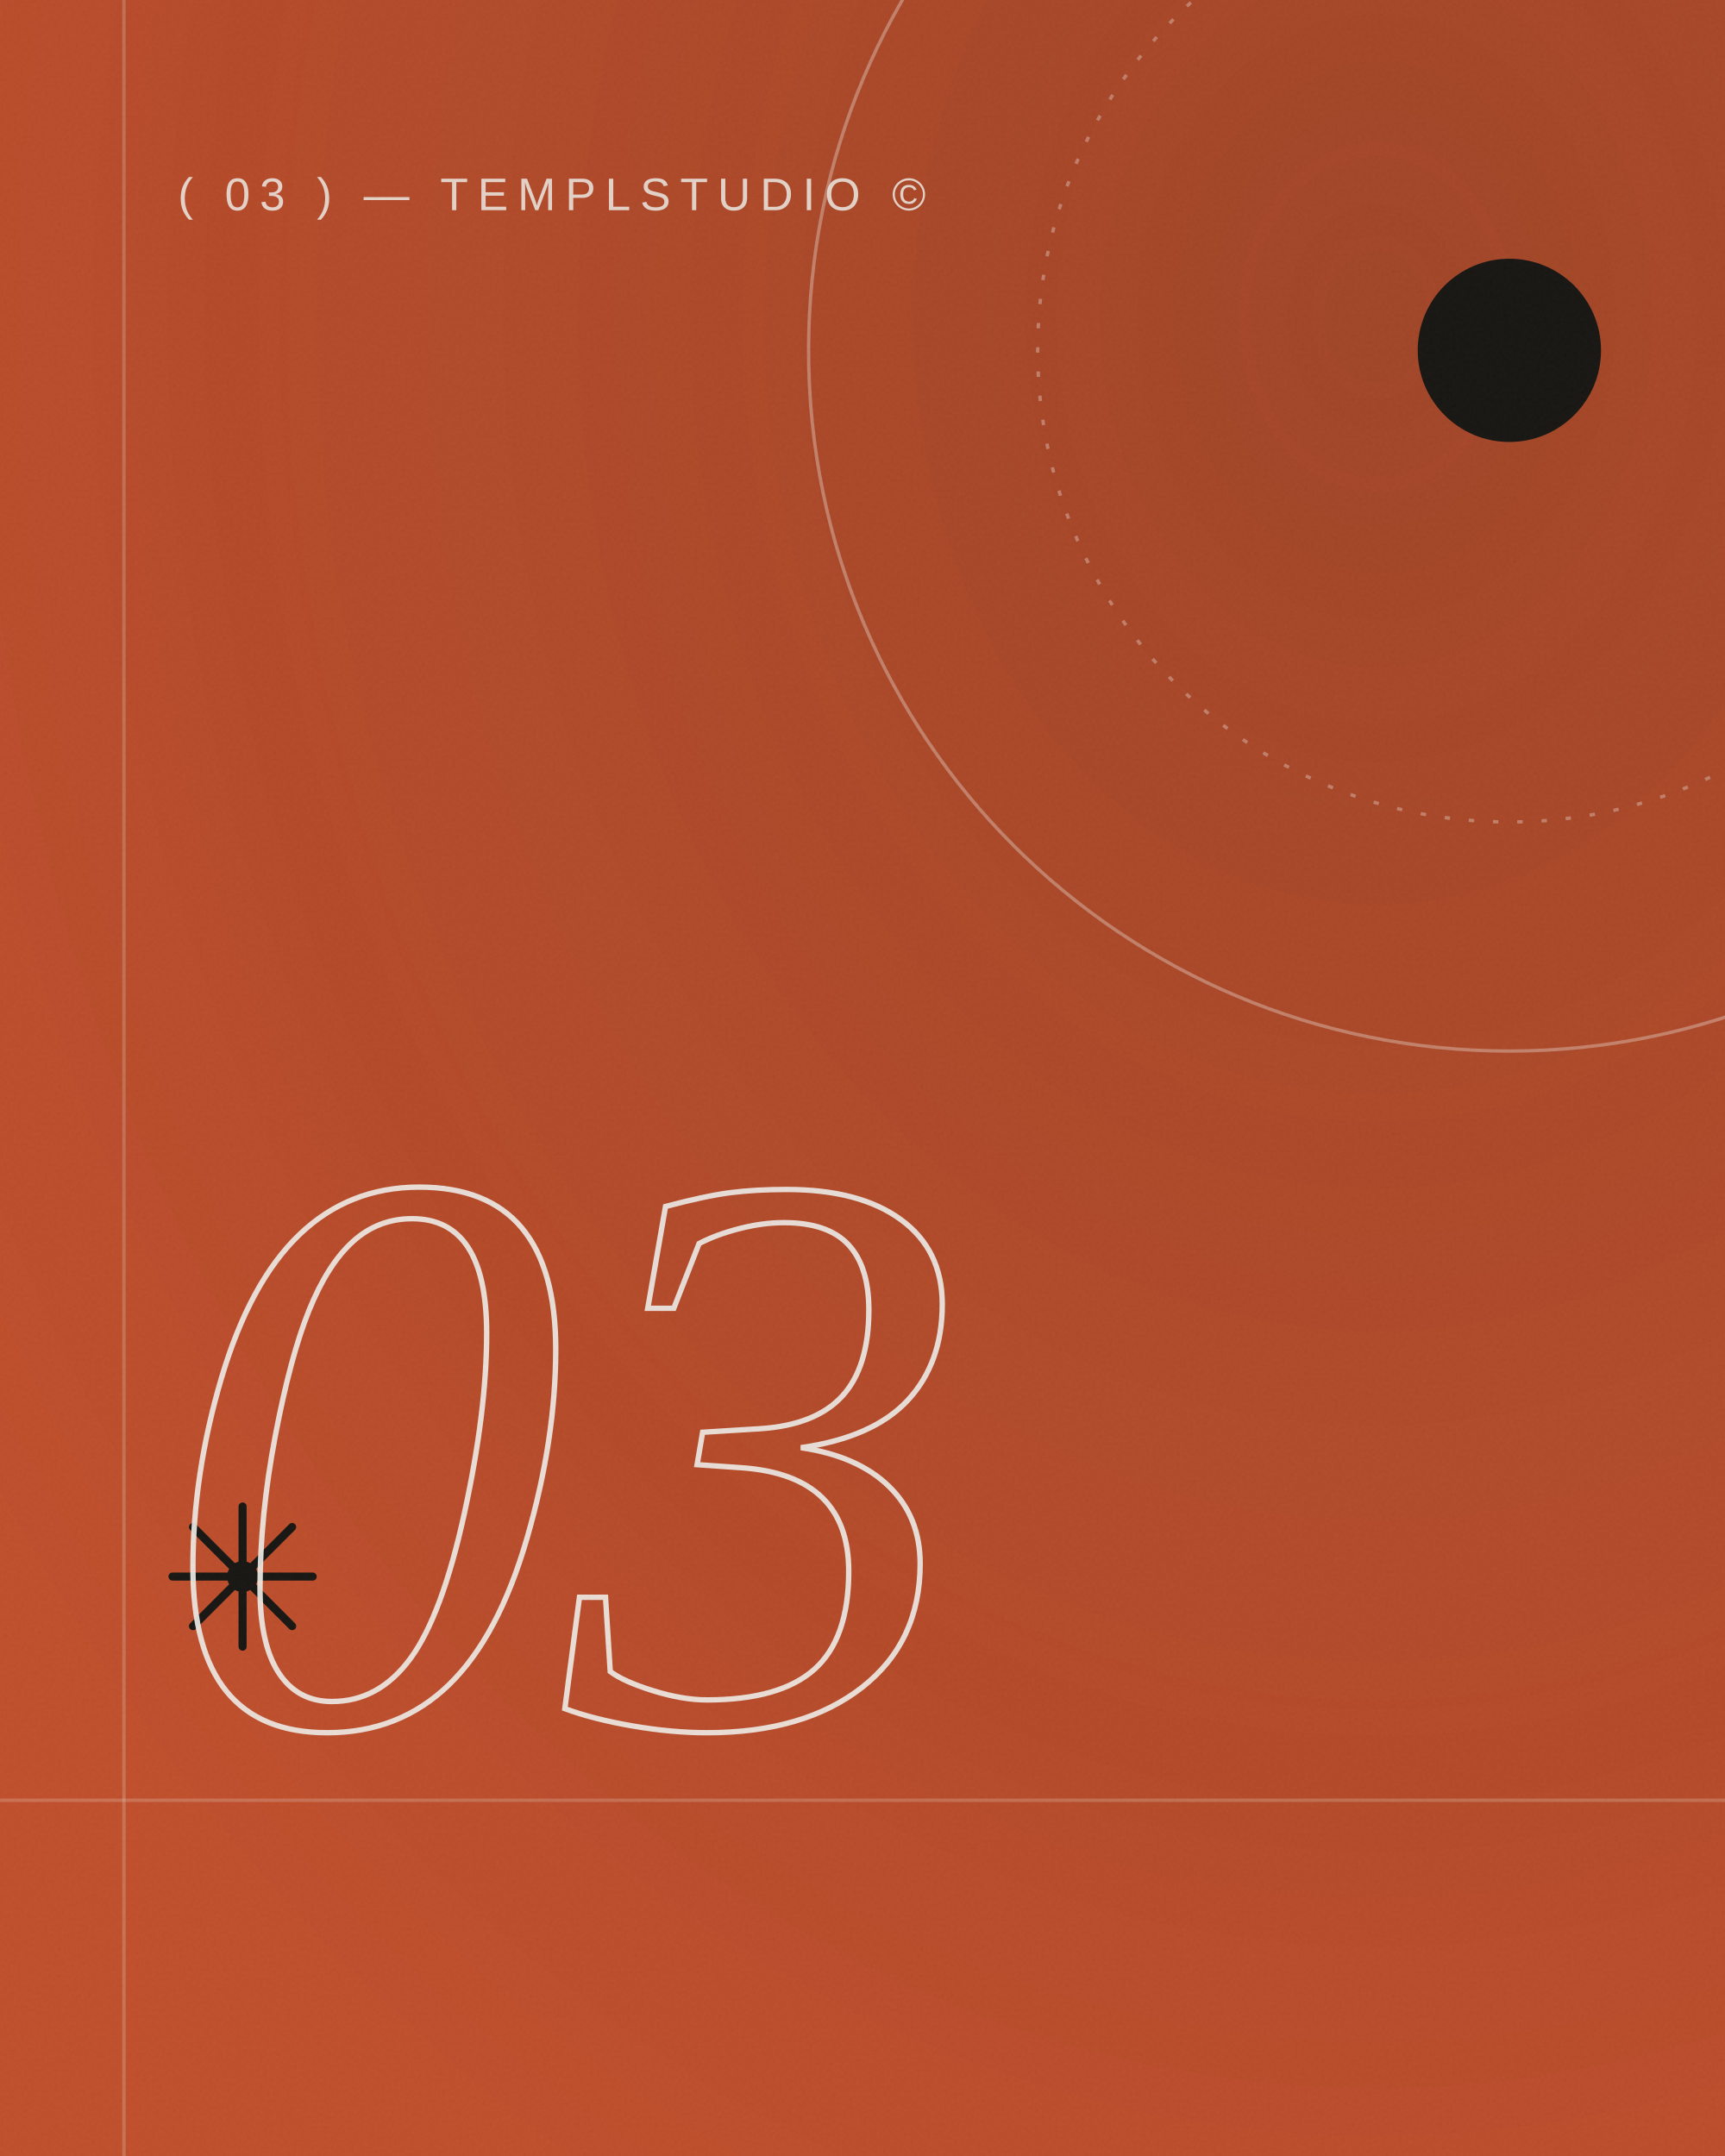
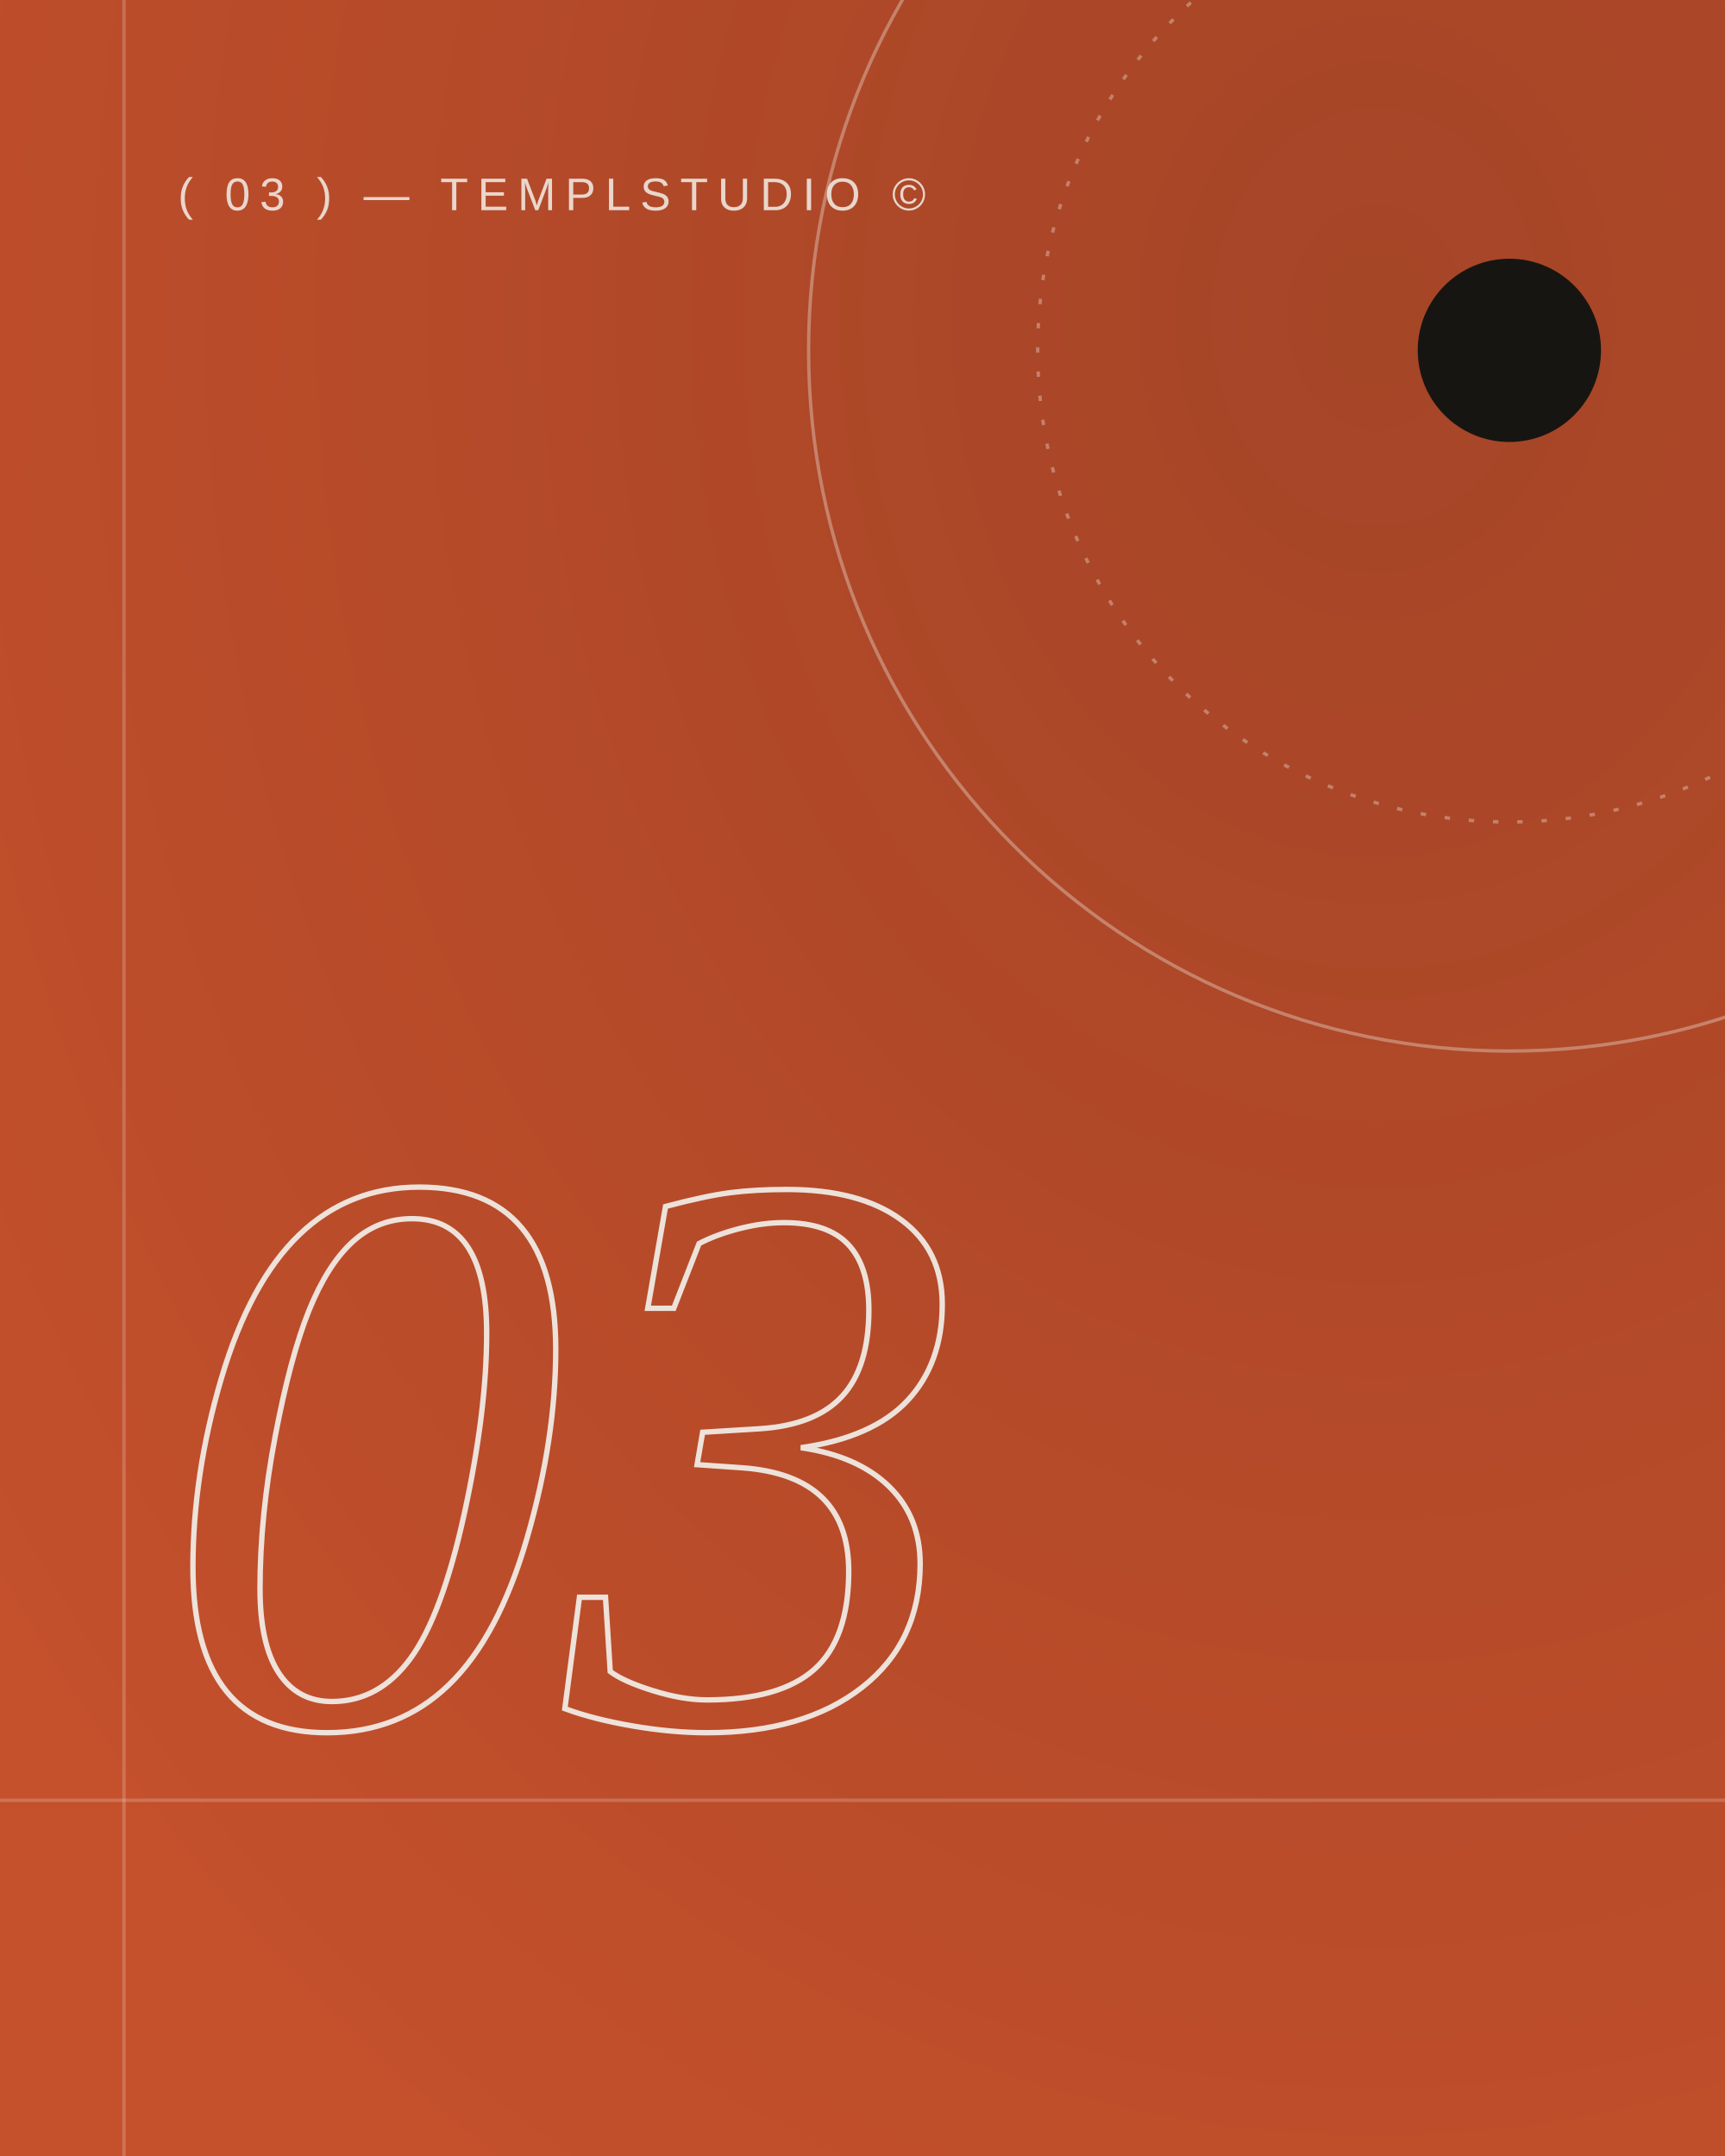
<svg xmlns="http://www.w3.org/2000/svg" width="640" height="800" viewBox="0 0 640 800">
  <defs>
-     <filter id="g" x="0" y="0" width="100%" height="100%">
-       <feTurbulence type="fractalNoise" baseFrequency="0.8" numOctaves="2" stitchTiles="stitch" />
-       <feColorMatrix type="saturate" values="0" />
-       <feComponentTransfer>
-         <feFuncA type="linear" slope="0.5" />
-       </feComponentTransfer>
-       <feComposite operator="over" in2="SourceGraphic" />
-     </filter>
    <radialGradient id="wash" cx="0.8" cy="0.15" r="1">
      <stop offset="0" stop-color="rgba(23,21,17,0.18)" />
      <stop offset="1" stop-color="rgba(0,0,0,0)" />
    </radialGradient>
  </defs>
  <rect width="640" height="800" fill="#C4502C" />
  <rect width="640" height="800" fill="url(#wash)" />
  <circle cx="560" cy="130" r="260" fill="none" stroke="rgba(242,239,233,0.35)" stroke-width="1.25" />
  <circle cx="560" cy="130" r="175" fill="none" stroke="rgba(242,239,233,0.35)" stroke-width="1.25" stroke-dasharray="2 7" />
  <line x1="0" y1="668" x2="640" y2="668" stroke="rgba(242,239,233,0.22)" stroke-width="1.25" />
  <line x1="46" y1="0" x2="46" y2="800" stroke="rgba(242,239,233,0.22)" stroke-width="1.25" />
  <circle cx="560" cy="130" r="34" fill="#171511" />
-   <g>
-     <line x1="90" y1="585" x2="116" y2="585" stroke="#171511" stroke-width="3" stroke-linecap="round" />
-     <line x1="90" y1="585" x2="108.385" y2="603.385" stroke="#171511" stroke-width="3" stroke-linecap="round" />
-     <line x1="90" y1="585" x2="90" y2="611" stroke="#171511" stroke-width="3" stroke-linecap="round" />
-     <line x1="90" y1="585" x2="71.615" y2="603.385" stroke="#171511" stroke-width="3" stroke-linecap="round" />
-     <line x1="90" y1="585" x2="64" y2="585" stroke="#171511" stroke-width="3" stroke-linecap="round" />
-     <line x1="90" y1="585" x2="71.615" y2="566.615" stroke="#171511" stroke-width="3" stroke-linecap="round" />
-     <line x1="90" y1="585" x2="90" y2="559" stroke="#171511" stroke-width="3" stroke-linecap="round" />
-     <line x1="90" y1="585" x2="108.385" y2="566.615" stroke="#171511" stroke-width="3" stroke-linecap="round" />
-     <circle cx="90" cy="585" r="5.72" fill="#171511" />
-   </g>
  <text x="66" y="78" font-family="'Helvetica Neue', Arial, sans-serif" font-size="17" letter-spacing="3.5" fill="rgba(242,239,233,0.85)">( 03 ) — TEMPLSTUDIO ©</text>
  <text x="60" y="640" font-family="Georgia, 'Times New Roman', serif" font-style="italic" font-size="300" fill="none" stroke="rgba(242,239,233,0.92)" stroke-width="2">03</text>
-   <rect width="640" height="800" filter="url(#g)" opacity="0.05" />
</svg>
